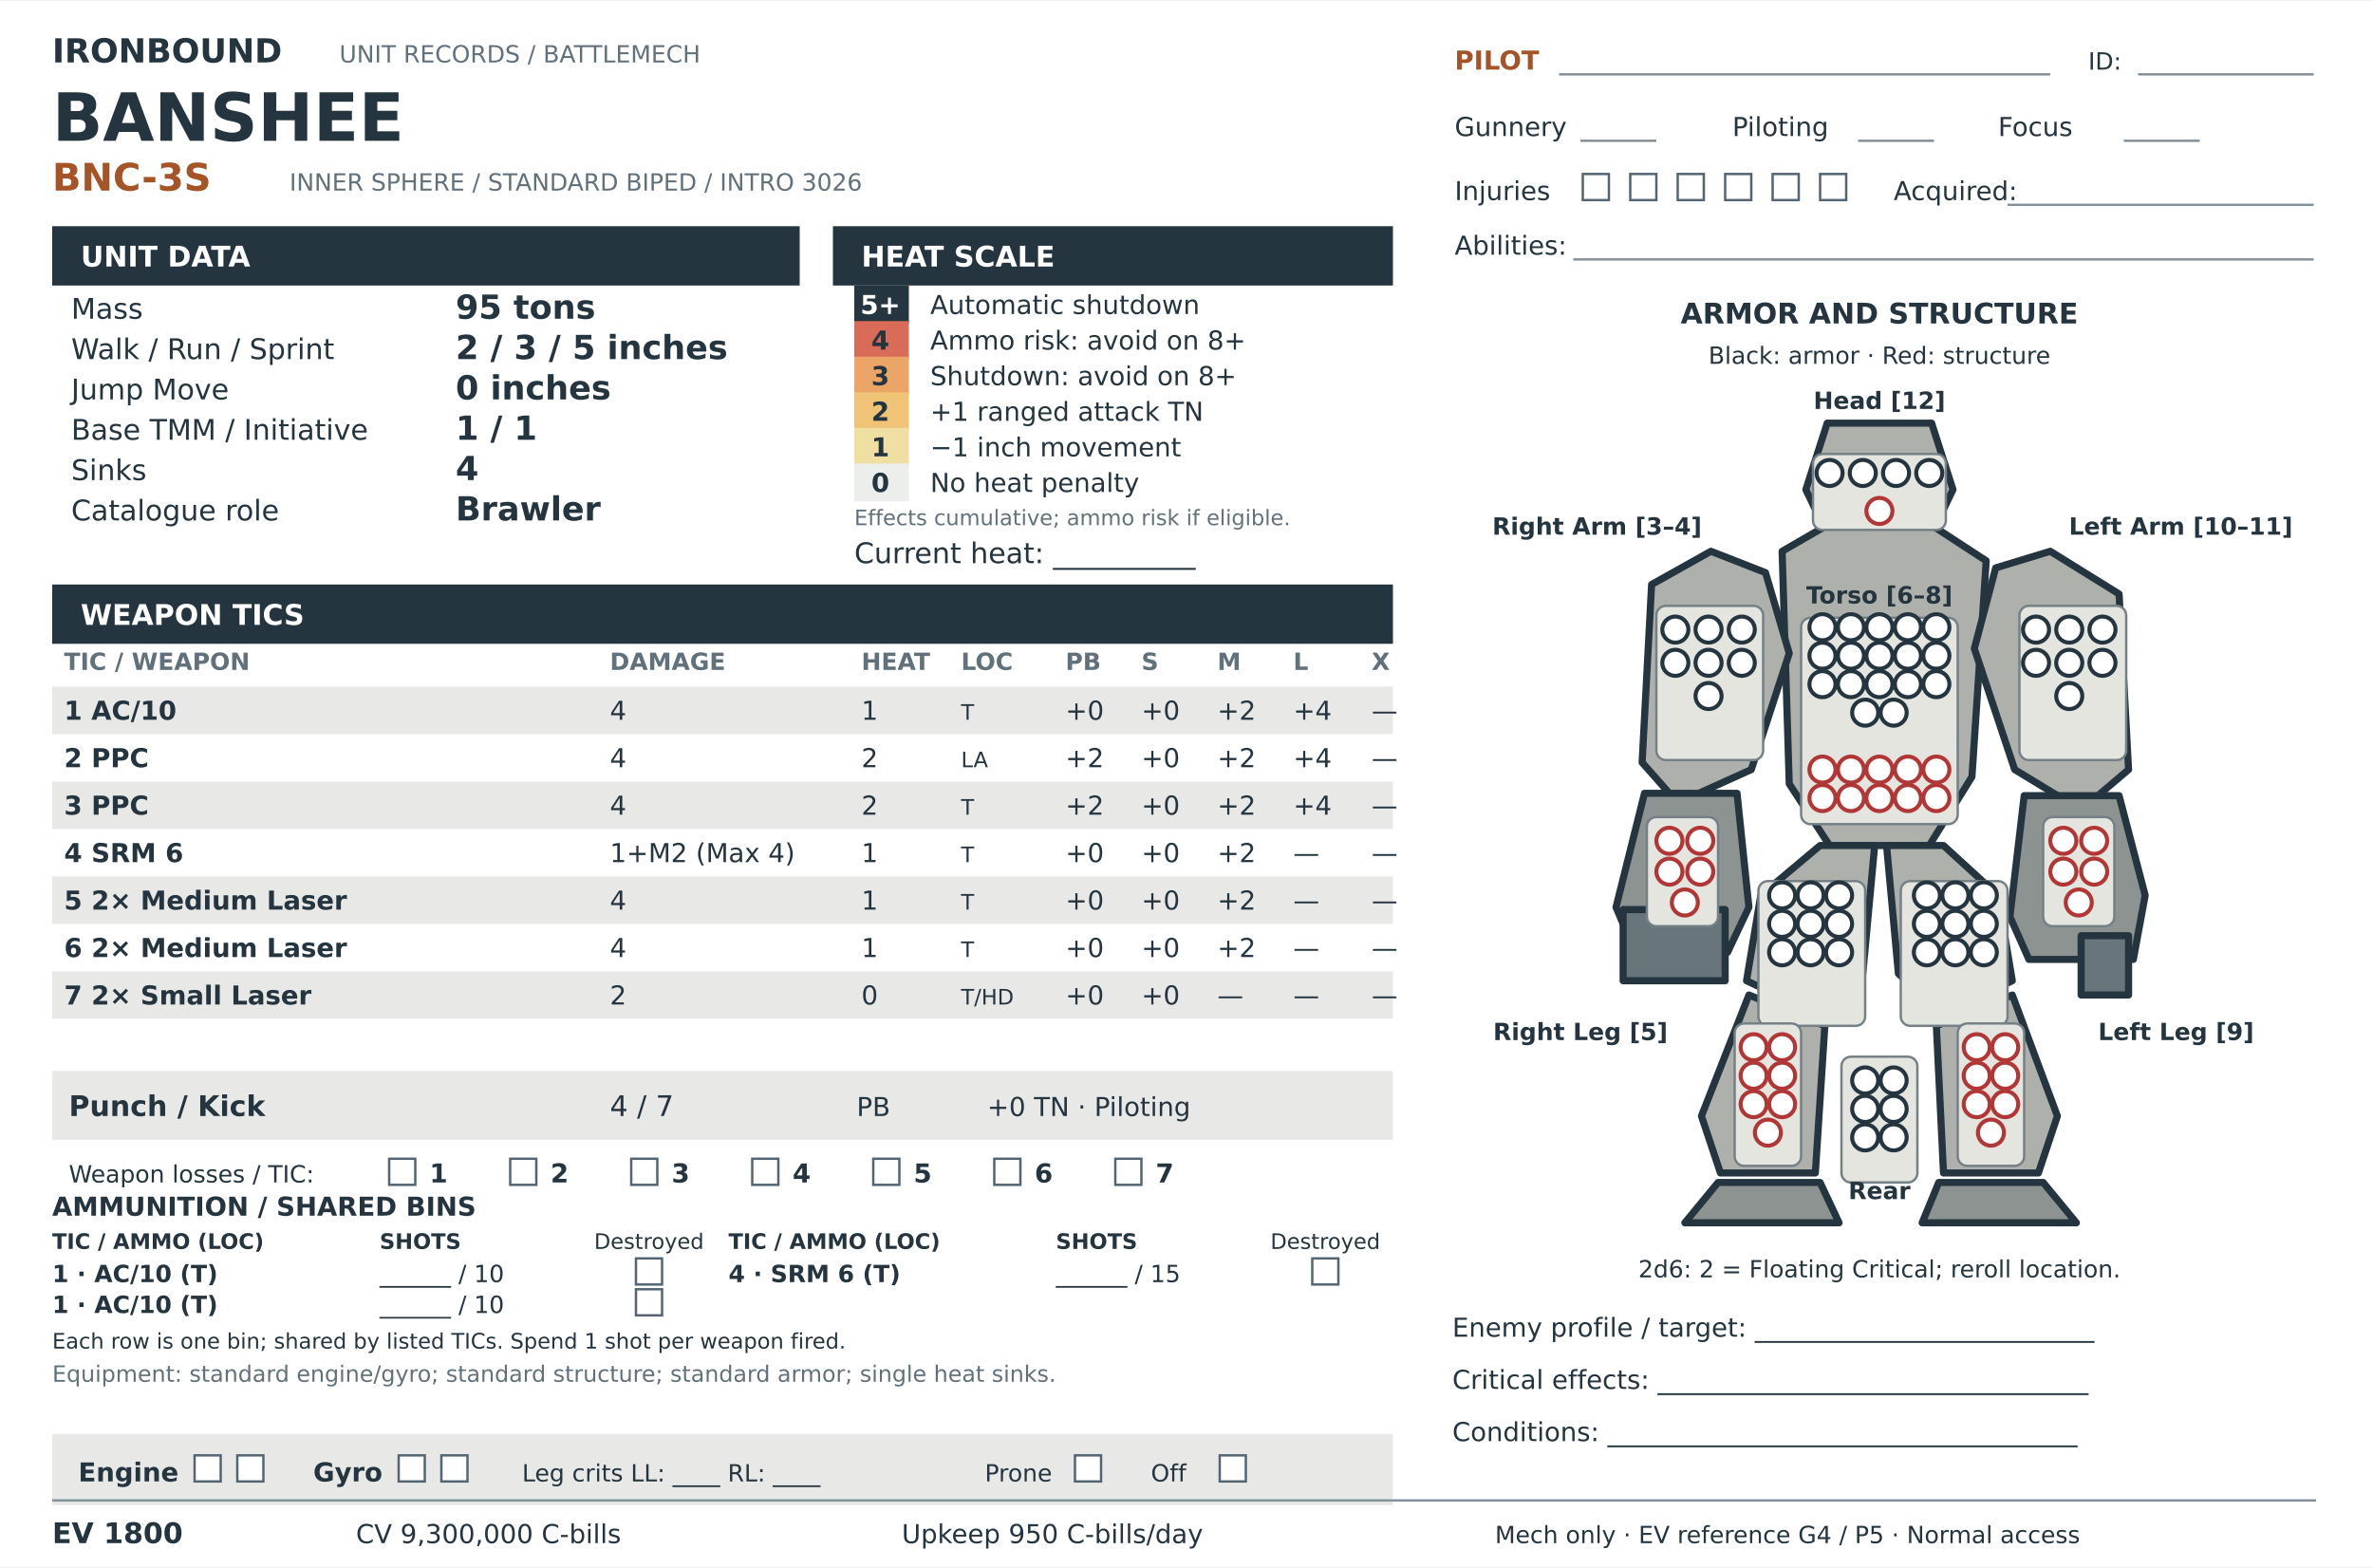
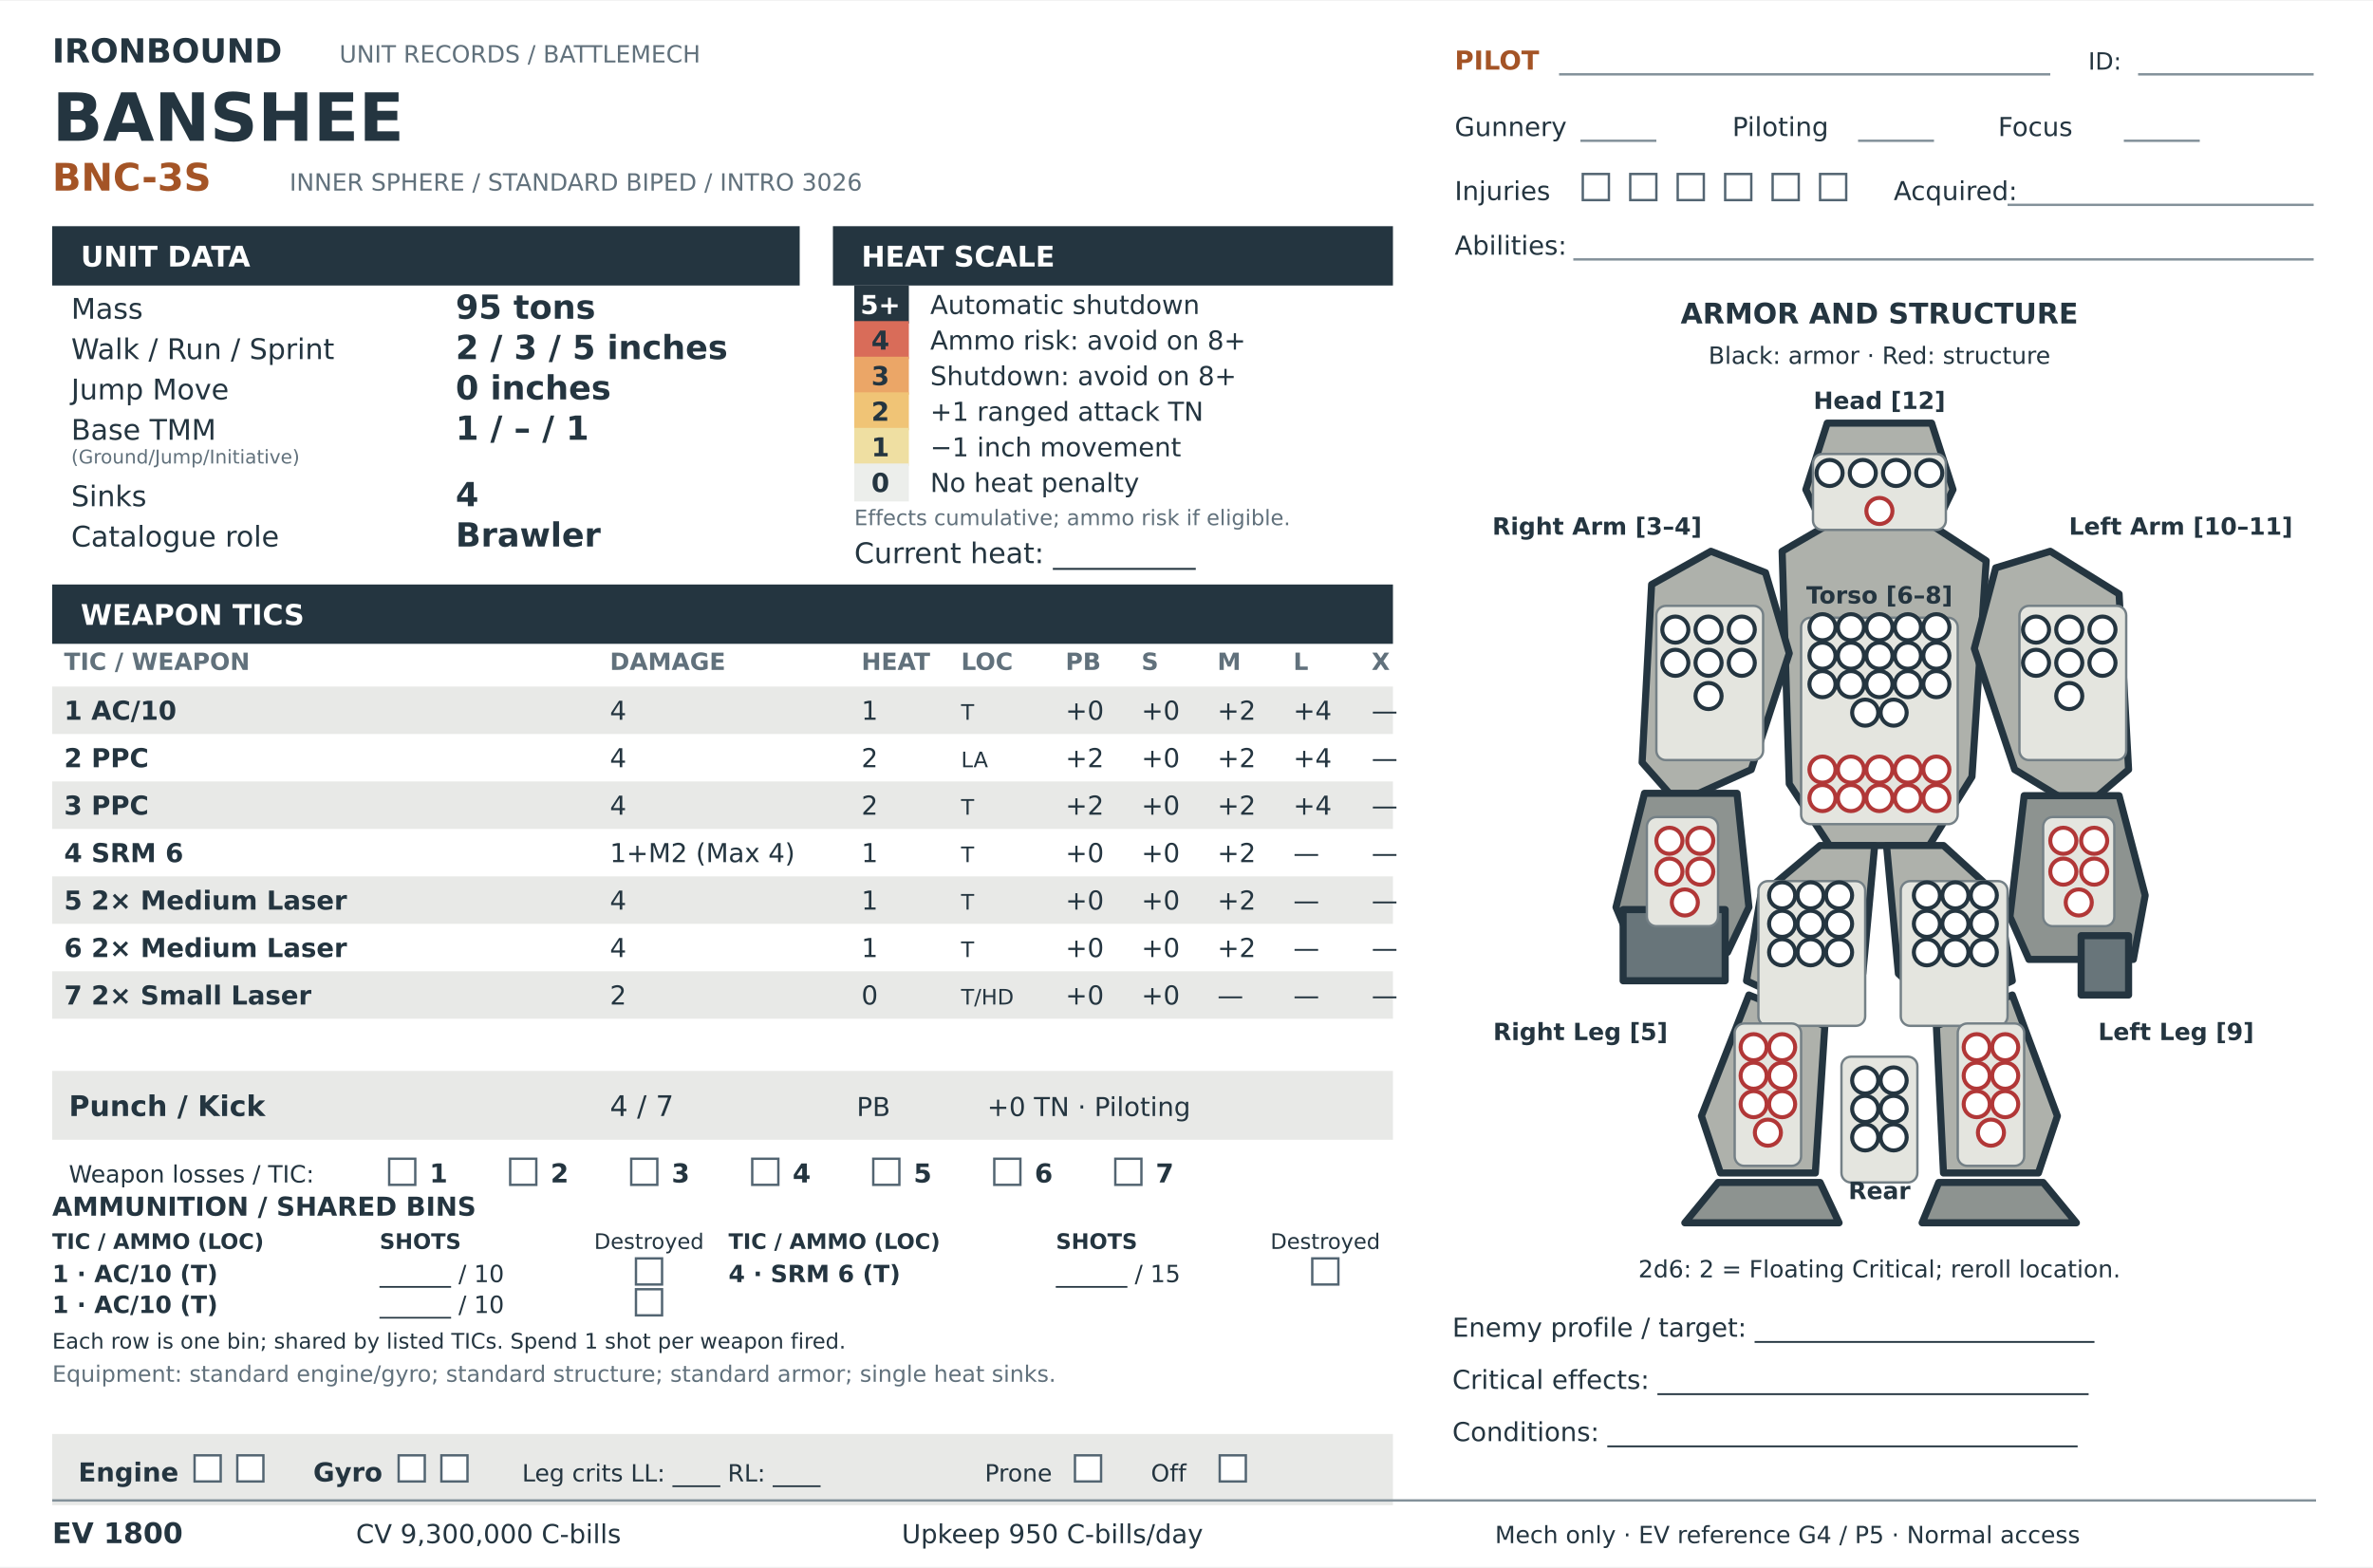
<svg xmlns="http://www.w3.org/2000/svg" width="277mm" height="183mm" viewBox="0 0 1000 660" role="img" aria-labelledby="title desc">
  <g font-family="Arial, Helvetica, sans-serif">
    <rect x="0" y="0" width="1000" height="660" rx="0" fill="#fff" stroke="none" />
    <text x="22" y="26" font-family="DejaVu Sans, Arial, sans-serif" font-size="14" font-weight="bold" fill="#243540" text-anchor="start">IRONBOUND</text>
    <text x="143" y="26" font-family="DejaVu Sans, Arial, sans-serif" font-size="10" fill="#61717c" text-anchor="start">UNIT RECORDS / BATTLEMECH</text>
    <text x="22" y="59" font-family="DejaVu Sans, Arial, sans-serif" font-size="28" font-weight="bold" fill="#243540" text-anchor="start">BANSHEE</text>
    <text x="22" y="80" font-family="DejaVu Sans, Arial, sans-serif" font-size="16" font-weight="bold" fill="#a45426" text-anchor="start">BNC-3S</text>
    <text x="122" y="80" font-family="DejaVu Sans, Arial, sans-serif" font-size="10" fill="#61717c" text-anchor="start">INNER SPHERE / STANDARD BIPED / INTRO 3026</text>
    <text x="613" y="29" font-family="DejaVu Sans, Arial, sans-serif" font-size="11" font-weight="bold" fill="#a45426" text-anchor="start">PILOT</text>
    <path d="M657 31H864" fill="none" stroke="#83919a" />
    <text x="880" y="29" font-family="DejaVu Sans, Arial, sans-serif" font-size="10" fill="#243540" text-anchor="start">ID:</text>
    <path d="M901 31H975" fill="none" stroke="#83919a" />
    <text x="613" y="57" font-family="DejaVu Sans, Arial, sans-serif" font-size="11" fill="#243540" text-anchor="start">Gunnery</text>
    <path d="M666 59H698" fill="none" stroke="#83919a" />
    <text x="730" y="57" font-family="DejaVu Sans, Arial, sans-serif" font-size="11" fill="#243540" text-anchor="start">Piloting</text>
    <path d="M783 59H815" fill="none" stroke="#83919a" />
    <text x="842" y="57" font-family="DejaVu Sans, Arial, sans-serif" font-size="11" fill="#243540" text-anchor="start">Focus</text>
    <path d="M895 59H927" fill="none" stroke="#83919a" />
    <text x="613" y="84" font-family="DejaVu Sans, Arial, sans-serif" font-size="11" fill="#243540" text-anchor="start">Injuries</text>
    <rect x="667" y="73" width="11" height="11" rx="0" fill="#fff" stroke="#536572" />
    <rect x="687" y="73" width="11" height="11" rx="0" fill="#fff" stroke="#536572" />
    <rect x="707" y="73" width="11" height="11" rx="0" fill="#fff" stroke="#536572" />
    <rect x="727" y="73" width="11" height="11" rx="0" fill="#fff" stroke="#536572" />
    <rect x="747" y="73" width="11" height="11" rx="0" fill="#fff" stroke="#536572" />
    <rect x="767" y="73" width="11" height="11" rx="0" fill="#fff" stroke="#536572" />
    <text x="798" y="84" font-family="DejaVu Sans, Arial, sans-serif" font-size="11" fill="#243540" text-anchor="start">Acquired:</text>
    <path d="M846 86H975" fill="none" stroke="#83919a" />
    <text x="613" y="107" font-family="DejaVu Sans, Arial, sans-serif" font-size="11" fill="#243540" text-anchor="start">Abilities:</text>
    <path d="M663 109H975" fill="none" stroke="#83919a" />
    <rect x="22" y="95" width="315" height="25" rx="0" fill="#243540" stroke="none" />
    <text x="34" y="112" font-family="DejaVu Sans, Arial, sans-serif" font-size="12" font-weight="bold" fill="#fff" text-anchor="start">UNIT DATA</text>
    <rect x="351" y="95" width="236" height="25" rx="0" fill="#243540" stroke="none" />
    <text x="363" y="112" font-family="DejaVu Sans, Arial, sans-serif" font-size="12" font-weight="bold" fill="#fff" text-anchor="start">HEAT SCALE</text>
    <text x="30" y="134" font-family="DejaVu Sans, Arial, sans-serif" font-size="12" fill="#243540" text-anchor="start">Mass</text>
    <text x="192" y="134" font-family="DejaVu Sans, Arial, sans-serif" font-size="14" font-weight="bold" fill="#243540" text-anchor="start">95 tons</text>
    <text x="30" y="151" font-family="DejaVu Sans, Arial, sans-serif" font-size="12" fill="#243540" text-anchor="start">Walk / Run / Sprint</text>
    <text x="192" y="151" font-family="DejaVu Sans, Arial, sans-serif" font-size="14" font-weight="bold" fill="#243540" text-anchor="start">2 / 3 / 5 inches</text>
    <text x="30" y="168" font-family="DejaVu Sans, Arial, sans-serif" font-size="12" fill="#243540" text-anchor="start">Jump Move</text>
    <text x="192" y="168" font-family="DejaVu Sans, Arial, sans-serif" font-size="14" font-weight="bold" fill="#243540" text-anchor="start">0 inches</text>
-     <text x="30" y="185" font-family="DejaVu Sans, Arial, sans-serif" font-size="12" fill="#243540" text-anchor="start">Base TMM / Initiative</text>
-     <text x="192" y="185" font-family="DejaVu Sans, Arial, sans-serif" font-size="14" font-weight="bold" fill="#243540" text-anchor="start">1 / 1</text>
-     <text x="30" y="202" font-family="DejaVu Sans, Arial, sans-serif" font-size="12" fill="#243540" text-anchor="start">Sinks</text>
-     <text x="192" y="202" font-family="DejaVu Sans, Arial, sans-serif" font-size="14" font-weight="bold" fill="#243540" text-anchor="start">4</text>
-     <text x="30" y="219" font-family="DejaVu Sans, Arial, sans-serif" font-size="12" fill="#243540" text-anchor="start">Catalogue role</text>
-     <text x="192" y="219" font-family="DejaVu Sans, Arial, sans-serif" font-size="14" font-weight="bold" fill="#243540" text-anchor="start">Brawler</text>
+     <text x="30" y="185" font-family="DejaVu Sans, Arial, sans-serif" font-size="12" fill="#243540" text-anchor="start">Base TMM</text>
+     <text x="30" y="195" font-family="DejaVu Sans, Arial, sans-serif" font-size="8" fill="#61717c" text-anchor="start">(Ground/Jump/Initiative)</text>
+     <text x="192" y="185" font-family="DejaVu Sans, Arial, sans-serif" font-size="14" font-weight="bold" fill="#243540" text-anchor="start">1 / – / 1</text>
+     <text x="30" y="213" font-family="DejaVu Sans, Arial, sans-serif" font-size="12" fill="#243540" text-anchor="start">Sinks</text>
+     <text x="192" y="213" font-family="DejaVu Sans, Arial, sans-serif" font-size="14" font-weight="bold" fill="#243540" text-anchor="start">4</text>
+     <text x="30" y="230" font-family="DejaVu Sans, Arial, sans-serif" font-size="12" fill="#243540" text-anchor="start">Catalogue role</text>
+     <text x="192" y="230" font-family="DejaVu Sans, Arial, sans-serif" font-size="14" font-weight="bold" fill="#243540" text-anchor="start">Brawler</text>
    <rect x="360" y="120" width="23" height="16" rx="0" fill="#263640" stroke="none" />
    <text x="371" y="132" font-family="DejaVu Sans, Arial, sans-serif" font-size="11" font-weight="bold" fill="#fff" text-anchor="middle">5+</text>
    <text x="392" y="132" font-family="DejaVu Sans, Arial, sans-serif" font-size="11" fill="#243540" text-anchor="start">Automatic shutdown</text>
    <rect x="360" y="135" width="23" height="16" rx="0" fill="#d96c59" stroke="none" />
    <text x="371" y="147" font-family="DejaVu Sans, Arial, sans-serif" font-size="11" font-weight="bold" fill="#243540" text-anchor="middle">4</text>
    <text x="392" y="147" font-family="DejaVu Sans, Arial, sans-serif" font-size="11" fill="#243540" text-anchor="start">Ammo risk: avoid on 8+</text>
    <rect x="360" y="150" width="23" height="16" rx="0" fill="#eba667" stroke="none" />
    <text x="371" y="162" font-family="DejaVu Sans, Arial, sans-serif" font-size="11" font-weight="bold" fill="#243540" text-anchor="middle">3</text>
    <text x="392" y="162" font-family="DejaVu Sans, Arial, sans-serif" font-size="11" fill="#243540" text-anchor="start">Shutdown: avoid on 8+</text>
    <rect x="360" y="165" width="23" height="16" rx="0" fill="#f0c476" stroke="none" />
    <text x="371" y="177" font-family="DejaVu Sans, Arial, sans-serif" font-size="11" font-weight="bold" fill="#243540" text-anchor="middle">2</text>
    <text x="392" y="177" font-family="DejaVu Sans, Arial, sans-serif" font-size="11" fill="#243540" text-anchor="start">+1 ranged attack TN</text>
    <rect x="360" y="180" width="23" height="16" rx="0" fill="#efdfa2" stroke="none" />
    <text x="371" y="192" font-family="DejaVu Sans, Arial, sans-serif" font-size="11" font-weight="bold" fill="#243540" text-anchor="middle">1</text>
    <text x="392" y="192" font-family="DejaVu Sans, Arial, sans-serif" font-size="11" fill="#243540" text-anchor="start">−1 inch movement</text>
    <rect x="360" y="195" width="23" height="16" rx="0" fill="#eceeeb" stroke="none" />
    <text x="371" y="207" font-family="DejaVu Sans, Arial, sans-serif" font-size="11" font-weight="bold" fill="#243540" text-anchor="middle">0</text>
    <text x="392" y="207" font-family="DejaVu Sans, Arial, sans-serif" font-size="11" fill="#243540" text-anchor="start">No heat penalty</text>
    <text x="360" y="221" font-family="DejaVu Sans, Arial, sans-serif" font-size="9" fill="#61717c" text-anchor="start">Effects cumulative; ammo risk if eligible.</text>
    <text x="360" y="237" font-family="DejaVu Sans, Arial, sans-serif" font-size="12" fill="#243540" text-anchor="start">Current heat: __________</text>
    <rect x="22" y="246" width="565" height="25" rx="0" fill="#243540" stroke="none" />
    <text x="34" y="263" font-family="DejaVu Sans, Arial, sans-serif" font-size="12" font-weight="bold" fill="#fff" text-anchor="start">WEAPON TICS</text>
    <text x="27" y="282" font-family="DejaVu Sans, Arial, sans-serif" font-size="10" font-weight="bold" fill="#61717c" text-anchor="start">TIC / WEAPON</text>
    <text x="257" y="282" font-family="DejaVu Sans, Arial, sans-serif" font-size="10" font-weight="bold" fill="#61717c" text-anchor="start">DAMAGE</text>
    <text x="363" y="282" font-family="DejaVu Sans, Arial, sans-serif" font-size="10" font-weight="bold" fill="#61717c" text-anchor="start">HEAT</text>
    <text x="405" y="282" font-family="DejaVu Sans, Arial, sans-serif" font-size="10" font-weight="bold" fill="#61717c" text-anchor="start">LOC</text>
    <text x="449" y="282" font-family="DejaVu Sans, Arial, sans-serif" font-size="10" font-weight="bold" fill="#61717c" text-anchor="start">PB</text>
    <text x="481" y="282" font-family="DejaVu Sans, Arial, sans-serif" font-size="10" font-weight="bold" fill="#61717c" text-anchor="start">S</text>
    <text x="513" y="282" font-family="DejaVu Sans, Arial, sans-serif" font-size="10" font-weight="bold" fill="#61717c" text-anchor="start">M</text>
    <text x="545" y="282" font-family="DejaVu Sans, Arial, sans-serif" font-size="10" font-weight="bold" fill="#61717c" text-anchor="start">L</text>
    <text x="578" y="282" font-family="DejaVu Sans, Arial, sans-serif" font-size="10" font-weight="bold" fill="#61717c" text-anchor="start">X</text>
    <rect x="22" y="289" width="565" height="20" rx="0" fill="#e8e9e7" stroke="none" />
    <text x="27" y="303" font-family="DejaVu Sans, Arial, sans-serif" font-size="11" fill="#243540" text-anchor="start" font-weight="bold">1  AC/10</text>
    <text x="257" y="303" font-family="DejaVu Sans, Arial, sans-serif" font-size="11" fill="#243540" text-anchor="start">4</text>
    <text x="363" y="303" font-family="DejaVu Sans, Arial, sans-serif" font-size="11" fill="#243540" text-anchor="start">1</text>
    <text x="405" y="303" font-family="DejaVu Sans, Arial, sans-serif" font-size="9" fill="#243540" text-anchor="start">T</text>
    <text x="449" y="303" font-family="DejaVu Sans, Arial, sans-serif" font-size="11" fill="#243540" text-anchor="start">+0</text>
    <text x="481" y="303" font-family="DejaVu Sans, Arial, sans-serif" font-size="11" fill="#243540" text-anchor="start">+0</text>
    <text x="513" y="303" font-family="DejaVu Sans, Arial, sans-serif" font-size="11" fill="#243540" text-anchor="start">+2</text>
    <text x="545" y="303" font-family="DejaVu Sans, Arial, sans-serif" font-size="11" fill="#243540" text-anchor="start">+4</text>
    <text x="578" y="303" font-family="DejaVu Sans, Arial, sans-serif" font-size="11" fill="#243540" text-anchor="start">—</text>
    <text x="27" y="323" font-family="DejaVu Sans, Arial, sans-serif" font-size="11" fill="#243540" text-anchor="start" font-weight="bold">2  PPC</text>
    <text x="257" y="323" font-family="DejaVu Sans, Arial, sans-serif" font-size="11" fill="#243540" text-anchor="start">4</text>
    <text x="363" y="323" font-family="DejaVu Sans, Arial, sans-serif" font-size="11" fill="#243540" text-anchor="start">2</text>
    <text x="405" y="323" font-family="DejaVu Sans, Arial, sans-serif" font-size="9" fill="#243540" text-anchor="start">LA</text>
    <text x="449" y="323" font-family="DejaVu Sans, Arial, sans-serif" font-size="11" fill="#243540" text-anchor="start">+2</text>
    <text x="481" y="323" font-family="DejaVu Sans, Arial, sans-serif" font-size="11" fill="#243540" text-anchor="start">+0</text>
    <text x="513" y="323" font-family="DejaVu Sans, Arial, sans-serif" font-size="11" fill="#243540" text-anchor="start">+2</text>
    <text x="545" y="323" font-family="DejaVu Sans, Arial, sans-serif" font-size="11" fill="#243540" text-anchor="start">+4</text>
    <text x="578" y="323" font-family="DejaVu Sans, Arial, sans-serif" font-size="11" fill="#243540" text-anchor="start">—</text>
    <rect x="22" y="329" width="565" height="20" rx="0" fill="#e8e9e7" stroke="none" />
    <text x="27" y="343" font-family="DejaVu Sans, Arial, sans-serif" font-size="11" fill="#243540" text-anchor="start" font-weight="bold">3  PPC</text>
    <text x="257" y="343" font-family="DejaVu Sans, Arial, sans-serif" font-size="11" fill="#243540" text-anchor="start">4</text>
    <text x="363" y="343" font-family="DejaVu Sans, Arial, sans-serif" font-size="11" fill="#243540" text-anchor="start">2</text>
    <text x="405" y="343" font-family="DejaVu Sans, Arial, sans-serif" font-size="9" fill="#243540" text-anchor="start">T</text>
    <text x="449" y="343" font-family="DejaVu Sans, Arial, sans-serif" font-size="11" fill="#243540" text-anchor="start">+2</text>
    <text x="481" y="343" font-family="DejaVu Sans, Arial, sans-serif" font-size="11" fill="#243540" text-anchor="start">+0</text>
    <text x="513" y="343" font-family="DejaVu Sans, Arial, sans-serif" font-size="11" fill="#243540" text-anchor="start">+2</text>
    <text x="545" y="343" font-family="DejaVu Sans, Arial, sans-serif" font-size="11" fill="#243540" text-anchor="start">+4</text>
    <text x="578" y="343" font-family="DejaVu Sans, Arial, sans-serif" font-size="11" fill="#243540" text-anchor="start">—</text>
    <text x="27" y="363" font-family="DejaVu Sans, Arial, sans-serif" font-size="11" fill="#243540" text-anchor="start" font-weight="bold">4  SRM 6</text>
    <text x="257" y="363" font-family="DejaVu Sans, Arial, sans-serif" font-size="11" fill="#243540" text-anchor="start">1+M2 (Max 4)</text>
    <text x="363" y="363" font-family="DejaVu Sans, Arial, sans-serif" font-size="11" fill="#243540" text-anchor="start">1</text>
    <text x="405" y="363" font-family="DejaVu Sans, Arial, sans-serif" font-size="9" fill="#243540" text-anchor="start">T</text>
    <text x="449" y="363" font-family="DejaVu Sans, Arial, sans-serif" font-size="11" fill="#243540" text-anchor="start">+0</text>
    <text x="481" y="363" font-family="DejaVu Sans, Arial, sans-serif" font-size="11" fill="#243540" text-anchor="start">+0</text>
    <text x="513" y="363" font-family="DejaVu Sans, Arial, sans-serif" font-size="11" fill="#243540" text-anchor="start">+2</text>
    <text x="545" y="363" font-family="DejaVu Sans, Arial, sans-serif" font-size="11" fill="#243540" text-anchor="start">—</text>
    <text x="578" y="363" font-family="DejaVu Sans, Arial, sans-serif" font-size="11" fill="#243540" text-anchor="start">—</text>
    <rect x="22" y="369" width="565" height="20" rx="0" fill="#e8e9e7" stroke="none" />
    <text x="27" y="383" font-family="DejaVu Sans, Arial, sans-serif" font-size="11" fill="#243540" text-anchor="start" font-weight="bold">5  2× Medium Laser</text>
    <text x="257" y="383" font-family="DejaVu Sans, Arial, sans-serif" font-size="11" fill="#243540" text-anchor="start">4</text>
    <text x="363" y="383" font-family="DejaVu Sans, Arial, sans-serif" font-size="11" fill="#243540" text-anchor="start">1</text>
    <text x="405" y="383" font-family="DejaVu Sans, Arial, sans-serif" font-size="9" fill="#243540" text-anchor="start">T</text>
    <text x="449" y="383" font-family="DejaVu Sans, Arial, sans-serif" font-size="11" fill="#243540" text-anchor="start">+0</text>
    <text x="481" y="383" font-family="DejaVu Sans, Arial, sans-serif" font-size="11" fill="#243540" text-anchor="start">+0</text>
    <text x="513" y="383" font-family="DejaVu Sans, Arial, sans-serif" font-size="11" fill="#243540" text-anchor="start">+2</text>
    <text x="545" y="383" font-family="DejaVu Sans, Arial, sans-serif" font-size="11" fill="#243540" text-anchor="start">—</text>
    <text x="578" y="383" font-family="DejaVu Sans, Arial, sans-serif" font-size="11" fill="#243540" text-anchor="start">—</text>
    <text x="27" y="403" font-family="DejaVu Sans, Arial, sans-serif" font-size="11" fill="#243540" text-anchor="start" font-weight="bold">6  2× Medium Laser</text>
    <text x="257" y="403" font-family="DejaVu Sans, Arial, sans-serif" font-size="11" fill="#243540" text-anchor="start">4</text>
    <text x="363" y="403" font-family="DejaVu Sans, Arial, sans-serif" font-size="11" fill="#243540" text-anchor="start">1</text>
    <text x="405" y="403" font-family="DejaVu Sans, Arial, sans-serif" font-size="9" fill="#243540" text-anchor="start">T</text>
    <text x="449" y="403" font-family="DejaVu Sans, Arial, sans-serif" font-size="11" fill="#243540" text-anchor="start">+0</text>
    <text x="481" y="403" font-family="DejaVu Sans, Arial, sans-serif" font-size="11" fill="#243540" text-anchor="start">+0</text>
    <text x="513" y="403" font-family="DejaVu Sans, Arial, sans-serif" font-size="11" fill="#243540" text-anchor="start">+2</text>
    <text x="545" y="403" font-family="DejaVu Sans, Arial, sans-serif" font-size="11" fill="#243540" text-anchor="start">—</text>
    <text x="578" y="403" font-family="DejaVu Sans, Arial, sans-serif" font-size="11" fill="#243540" text-anchor="start">—</text>
    <rect x="22" y="409" width="565" height="20" rx="0" fill="#e8e9e7" stroke="none" />
    <text x="27" y="423" font-family="DejaVu Sans, Arial, sans-serif" font-size="11" fill="#243540" text-anchor="start" font-weight="bold">7  2× Small Laser</text>
    <text x="257" y="423" font-family="DejaVu Sans, Arial, sans-serif" font-size="11" fill="#243540" text-anchor="start">2</text>
    <text x="363" y="423" font-family="DejaVu Sans, Arial, sans-serif" font-size="11" fill="#243540" text-anchor="start">0</text>
    <text x="405" y="423" font-family="DejaVu Sans, Arial, sans-serif" font-size="9" fill="#243540" text-anchor="start">T/HD</text>
    <text x="449" y="423" font-family="DejaVu Sans, Arial, sans-serif" font-size="11" fill="#243540" text-anchor="start">+0</text>
    <text x="481" y="423" font-family="DejaVu Sans, Arial, sans-serif" font-size="11" fill="#243540" text-anchor="start">+0</text>
    <text x="513" y="423" font-family="DejaVu Sans, Arial, sans-serif" font-size="11" fill="#243540" text-anchor="start">—</text>
    <text x="545" y="423" font-family="DejaVu Sans, Arial, sans-serif" font-size="11" fill="#243540" text-anchor="start">—</text>
    <text x="578" y="423" font-family="DejaVu Sans, Arial, sans-serif" font-size="11" fill="#243540" text-anchor="start">—</text>
    <text x="27" y="443" font-family="DejaVu Sans, Arial, sans-serif" font-size="11" fill="#243540" text-anchor="start" font-weight="bold" />
    <text x="257" y="443" font-family="DejaVu Sans, Arial, sans-serif" font-size="11" fill="#243540" text-anchor="start" />
    <text x="363" y="443" font-family="DejaVu Sans, Arial, sans-serif" font-size="11" fill="#243540" text-anchor="start" />
    <text x="405" y="443" font-family="DejaVu Sans, Arial, sans-serif" font-size="9" fill="#243540" text-anchor="start" />
    <text x="449" y="443" font-family="DejaVu Sans, Arial, sans-serif" font-size="11" fill="#243540" text-anchor="start" />
    <text x="481" y="443" font-family="DejaVu Sans, Arial, sans-serif" font-size="11" fill="#243540" text-anchor="start" />
    <text x="513" y="443" font-family="DejaVu Sans, Arial, sans-serif" font-size="11" fill="#243540" text-anchor="start" />
    <text x="545" y="443" font-family="DejaVu Sans, Arial, sans-serif" font-size="11" fill="#243540" text-anchor="start" />
    <text x="578" y="443" font-family="DejaVu Sans, Arial, sans-serif" font-size="11" fill="#243540" text-anchor="start" />
    <rect x="22" y="451" width="565" height="29" rx="0" fill="#e8e9e7" stroke="none" />
    <text x="29" y="470" font-family="DejaVu Sans, Arial, sans-serif" font-size="12" font-weight="bold" fill="#243540" text-anchor="start">Punch / Kick</text>
    <text x="257" y="470" font-family="DejaVu Sans, Arial, sans-serif" font-size="12" fill="#243540" text-anchor="start">4 / 7</text>
    <text x="361" y="470" font-family="DejaVu Sans, Arial, sans-serif" font-size="11" fill="#243540" text-anchor="start">PB</text>
    <text x="416" y="470" font-family="DejaVu Sans, Arial, sans-serif" font-size="11" fill="#243540" text-anchor="start">+0 TN · Piloting</text>
    <rect x="22" y="604" width="565" height="30" rx="0" fill="#e8e9e7" stroke="none" />
    <text x="33" y="624" font-family="DejaVu Sans, Arial, sans-serif" font-size="11" font-weight="bold" fill="#243540" text-anchor="start">Engine</text>
    <rect x="82" y="613" width="11" height="11" rx="0" fill="#fff" stroke="#536572" />
    <rect x="100" y="613" width="11" height="11" rx="0" fill="#fff" stroke="#536572" />
    <text x="132" y="624" font-family="DejaVu Sans, Arial, sans-serif" font-size="11" font-weight="bold" fill="#243540" text-anchor="start">Gyro</text>
    <rect x="168" y="613" width="11" height="11" rx="0" fill="#fff" stroke="#536572" />
    <rect x="186" y="613" width="11" height="11" rx="0" fill="#fff" stroke="#536572" />
    <text x="220" y="624" font-family="DejaVu Sans, Arial, sans-serif" font-size="10" fill="#243540" text-anchor="start">Leg crits  LL: ____  RL: ____</text>
    <text x="415" y="624" font-family="DejaVu Sans, Arial, sans-serif" font-size="10" fill="#243540" text-anchor="start">Prone</text>
    <rect x="453" y="613" width="11" height="11" rx="0" fill="#fff" stroke="#536572" />
    <text x="485" y="624" font-family="DejaVu Sans, Arial, sans-serif" font-size="10" fill="#243540" text-anchor="start">Off</text>
    <rect x="514" y="613" width="11" height="11" rx="0" fill="#fff" stroke="#536572" />
    <g transform="translate(612 120)">
      <text x="180" y="16" font-family="DejaVu Sans, Arial, sans-serif" font-size="12" font-weight="bold" fill="#243540" text-anchor="middle">ARMOR AND STRUCTURE</text>
      <text x="180" y="33" font-family="DejaVu Sans, Arial, sans-serif" font-size="10" fill="#243540" text-anchor="middle">Black: armor · Red: structure</text>
      <path d="M158 58H202L211 86L200 109H160L149 86Z" fill="#aeb1ab" stroke="#243540" stroke-width="3" stroke-linejoin="round" />
      <path d="M139 112L158 101H202L225 116L219 207L201 236H159L142 210Z" fill="#aeb1ab" stroke="#243540" stroke-width="3" stroke-linejoin="round" />
      <path d="M132 121L109 112L84 126L80 201L95 218L126 204L142 155Z" fill="#aeb1ab" stroke="#243540" stroke-width="3" stroke-linejoin="round" />
      <path d="M229 119L252 112L281 130L285 204L265 221L237 204L220 153Z" fill="#aeb1ab" stroke="#243540" stroke-width="3" stroke-linejoin="round" />
      <path d="M81 214H120L125 262L116 281H77L69 262Z" fill="#8d9390" stroke="#243540" stroke-width="3" stroke-linejoin="round" />
      <path d="M241 215H281L292 257L287 284H243L235 266Z" fill="#8d9390" stroke="#243540" stroke-width="3" stroke-linejoin="round" />
      <path d="M72 263H115V293H72Z" fill="#68757a" stroke="#243540" stroke-width="3" stroke-linejoin="round" />
      <path d="M265 274H285V299H265Z" fill="#68757a" stroke="#243540" stroke-width="3" stroke-linejoin="round" />
      <path d="M155 236H178L173 290L154 307L124 293L130 257Z" fill="#aeb1ab" stroke="#243540" stroke-width="3" stroke-linejoin="round" />
      <path d="M183 236H207L230 257L236 293L206 307L188 290Z" fill="#aeb1ab" stroke="#243540" stroke-width="3" stroke-linejoin="round" />
      <path d="M125 299L157 312L153 374H113L105 350Z" fill="#aeb1ab" stroke="#243540" stroke-width="3" stroke-linejoin="round" />
      <path d="M204 312L236 299L255 350L247 374H207Z" fill="#aeb1ab" stroke="#243540" stroke-width="3" stroke-linejoin="round" />
      <path d="M112 378H155L163 395H98Z" fill="#8d9390" stroke="#243540" stroke-width="3" stroke-linejoin="round" />
      <path d="M205 378H249L263 395H198Z" fill="#8d9390" stroke="#243540" stroke-width="3" stroke-linejoin="round" />
      <rect x="152" y="71" width="56" height="32" rx="4" fill="#e4e5df" stroke="#748086" />
      <rect x="147" y="140" width="66" height="87" rx="4" fill="#e4e5df" stroke="#748086" />
      <rect x="86" y="135" width="45" height="65" rx="4" fill="#e4e5df" stroke="#748086" />
      <rect x="239" y="135" width="45" height="65" rx="4" fill="#e4e5df" stroke="#748086" />
      <rect x="82" y="224" width="30" height="46" rx="4" fill="#e4e5df" stroke="#748086" />
      <rect x="249" y="224" width="30" height="46" rx="4" fill="#e4e5df" stroke="#748086" />
      <rect x="129" y="251" width="45" height="61" rx="4" fill="#e4e5df" stroke="#748086" />
      <rect x="189" y="251" width="45" height="61" rx="4" fill="#e4e5df" stroke="#748086" />
      <rect x="119" y="311" width="28" height="60" rx="4" fill="#e4e5df" stroke="#748086" />
      <rect x="213" y="311" width="28" height="60" rx="4" fill="#e4e5df" stroke="#748086" />
      <rect x="164" y="325" width="32" height="53" rx="4" fill="#e4e5df" stroke="#748086" />
      <text x="180" y="52" font-family="DejaVu Sans, Arial, sans-serif" font-size="10" font-weight="bold" fill="#243540" text-anchor="middle">Head [12]</text>
      <text x="180" y="134" font-family="DejaVu Sans, Arial, sans-serif" font-size="10" font-weight="bold" fill="#243540" text-anchor="middle">Torso [6–8]</text>
      <text x="61" y="105" font-family="DejaVu Sans, Arial, sans-serif" font-size="10" font-weight="bold" fill="#243540" text-anchor="middle">Right Arm [3–4]</text>
      <text x="307" y="105" font-family="DejaVu Sans, Arial, sans-serif" font-size="10" font-weight="bold" fill="#243540" text-anchor="middle">Left Arm [10–11]</text>
      <text x="54" y="318" font-family="DejaVu Sans, Arial, sans-serif" font-size="10" font-weight="bold" fill="#243540" text-anchor="middle">Right Leg [5]</text>
      <text x="305" y="318" font-family="DejaVu Sans, Arial, sans-serif" font-size="10" font-weight="bold" fill="#243540" text-anchor="middle">Left Leg [9]</text>
      <text x="180" y="385" font-family="DejaVu Sans, Arial, sans-serif" font-size="10" font-weight="bold" fill="#243540" text-anchor="middle">Rear</text>
      <text x="180" y="418" font-family="DejaVu Sans, Arial, sans-serif" font-size="10" fill="#243540" text-anchor="middle">2d6: 2 = Floating Critical; reroll location.</text>
      <text x="0" y="443" font-family="DejaVu Sans, Arial, sans-serif" font-size="11" fill="#243540" text-anchor="start">Enemy profile / target: __________________________</text>
      <text x="0" y="465" font-family="DejaVu Sans, Arial, sans-serif" font-size="11" fill="#243540" text-anchor="start">Critical effects: _________________________________</text>
      <text x="0" y="487" font-family="DejaVu Sans, Arial, sans-serif" font-size="11" fill="#243540" text-anchor="start">Conditions: ____________________________________</text>
      <circle cx="159.0" cy="79" r="5.5" fill="#fff" stroke="#243540" stroke-width="1.7" />
      <circle cx="173.0" cy="79" r="5.5" fill="#fff" stroke="#243540" stroke-width="1.7" />
      <circle cx="187.0" cy="79" r="5.5" fill="#fff" stroke="#243540" stroke-width="1.7" />
      <circle cx="201.0" cy="79" r="5.5" fill="#fff" stroke="#243540" stroke-width="1.7" />
      <circle cx="180.0" cy="95" r="5.5" fill="#fff" stroke="#b13737" stroke-width="1.7" />
      <circle cx="156.0" cy="144" r="5.5" fill="#fff" stroke="#243540" stroke-width="1.7" />
      <circle cx="168.0" cy="144" r="5.5" fill="#fff" stroke="#243540" stroke-width="1.7" />
      <circle cx="180.0" cy="144" r="5.5" fill="#fff" stroke="#243540" stroke-width="1.7" />
      <circle cx="192.0" cy="144" r="5.5" fill="#fff" stroke="#243540" stroke-width="1.7" />
      <circle cx="204.0" cy="144" r="5.5" fill="#fff" stroke="#243540" stroke-width="1.7" />
      <circle cx="156.0" cy="156" r="5.5" fill="#fff" stroke="#243540" stroke-width="1.7" />
      <circle cx="168.0" cy="156" r="5.5" fill="#fff" stroke="#243540" stroke-width="1.7" />
      <circle cx="180.0" cy="156" r="5.5" fill="#fff" stroke="#243540" stroke-width="1.7" />
      <circle cx="192.0" cy="156" r="5.5" fill="#fff" stroke="#243540" stroke-width="1.7" />
      <circle cx="204.0" cy="156" r="5.5" fill="#fff" stroke="#243540" stroke-width="1.7" />
      <circle cx="156.0" cy="168" r="5.5" fill="#fff" stroke="#243540" stroke-width="1.7" />
      <circle cx="168.0" cy="168" r="5.5" fill="#fff" stroke="#243540" stroke-width="1.7" />
      <circle cx="180.0" cy="168" r="5.5" fill="#fff" stroke="#243540" stroke-width="1.7" />
      <circle cx="192.0" cy="168" r="5.5" fill="#fff" stroke="#243540" stroke-width="1.7" />
      <circle cx="204.0" cy="168" r="5.5" fill="#fff" stroke="#243540" stroke-width="1.7" />
      <circle cx="174.0" cy="180" r="5.5" fill="#fff" stroke="#243540" stroke-width="1.7" />
      <circle cx="186.0" cy="180" r="5.5" fill="#fff" stroke="#243540" stroke-width="1.7" />
      <circle cx="156.0" cy="204" r="5.5" fill="#fff" stroke="#b13737" stroke-width="1.7" />
      <circle cx="168.0" cy="204" r="5.5" fill="#fff" stroke="#b13737" stroke-width="1.7" />
      <circle cx="180.0" cy="204" r="5.5" fill="#fff" stroke="#b13737" stroke-width="1.7" />
      <circle cx="192.0" cy="204" r="5.5" fill="#fff" stroke="#b13737" stroke-width="1.7" />
      <circle cx="204.0" cy="204" r="5.5" fill="#fff" stroke="#b13737" stroke-width="1.7" />
      <circle cx="156.0" cy="216" r="5.5" fill="#fff" stroke="#b13737" stroke-width="1.7" />
      <circle cx="168.0" cy="216" r="5.5" fill="#fff" stroke="#b13737" stroke-width="1.7" />
      <circle cx="180.0" cy="216" r="5.5" fill="#fff" stroke="#b13737" stroke-width="1.7" />
      <circle cx="192.0" cy="216" r="5.5" fill="#fff" stroke="#b13737" stroke-width="1.7" />
      <circle cx="204.0" cy="216" r="5.5" fill="#fff" stroke="#b13737" stroke-width="1.7" />
      <circle cx="94.0" cy="145" r="5.5" fill="#fff" stroke="#243540" stroke-width="1.7" />
      <circle cx="108.0" cy="145" r="5.5" fill="#fff" stroke="#243540" stroke-width="1.7" />
      <circle cx="122.0" cy="145" r="5.5" fill="#fff" stroke="#243540" stroke-width="1.7" />
      <circle cx="94.0" cy="159" r="5.5" fill="#fff" stroke="#243540" stroke-width="1.7" />
      <circle cx="108.0" cy="159" r="5.5" fill="#fff" stroke="#243540" stroke-width="1.7" />
      <circle cx="122.0" cy="159" r="5.5" fill="#fff" stroke="#243540" stroke-width="1.7" />
      <circle cx="108.0" cy="173" r="5.5" fill="#fff" stroke="#243540" stroke-width="1.7" />
      <circle cx="91.5" cy="234" r="5.5" fill="#fff" stroke="#b13737" stroke-width="1.7" />
      <circle cx="104.5" cy="234" r="5.5" fill="#fff" stroke="#b13737" stroke-width="1.7" />
      <circle cx="91.5" cy="247" r="5.5" fill="#fff" stroke="#b13737" stroke-width="1.7" />
      <circle cx="104.5" cy="247" r="5.5" fill="#fff" stroke="#b13737" stroke-width="1.7" />
      <circle cx="98.0" cy="260" r="5.5" fill="#fff" stroke="#b13737" stroke-width="1.7" />
      <circle cx="246.0" cy="145" r="5.5" fill="#fff" stroke="#243540" stroke-width="1.7" />
      <circle cx="260.0" cy="145" r="5.5" fill="#fff" stroke="#243540" stroke-width="1.7" />
      <circle cx="274.0" cy="145" r="5.5" fill="#fff" stroke="#243540" stroke-width="1.7" />
      <circle cx="246.0" cy="159" r="5.5" fill="#fff" stroke="#243540" stroke-width="1.7" />
      <circle cx="260.0" cy="159" r="5.5" fill="#fff" stroke="#243540" stroke-width="1.7" />
      <circle cx="274.0" cy="159" r="5.5" fill="#fff" stroke="#243540" stroke-width="1.7" />
      <circle cx="260.0" cy="173" r="5.5" fill="#fff" stroke="#243540" stroke-width="1.7" />
      <circle cx="257.5" cy="234" r="5.5" fill="#fff" stroke="#b13737" stroke-width="1.7" />
      <circle cx="270.5" cy="234" r="5.5" fill="#fff" stroke="#b13737" stroke-width="1.7" />
      <circle cx="257.5" cy="247" r="5.5" fill="#fff" stroke="#b13737" stroke-width="1.7" />
      <circle cx="270.5" cy="247" r="5.5" fill="#fff" stroke="#b13737" stroke-width="1.7" />
      <circle cx="264.0" cy="260" r="5.5" fill="#fff" stroke="#b13737" stroke-width="1.7" />
      <circle cx="139.0" cy="257" r="5.5" fill="#fff" stroke="#243540" stroke-width="1.7" />
      <circle cx="151.0" cy="257" r="5.5" fill="#fff" stroke="#243540" stroke-width="1.7" />
      <circle cx="163.0" cy="257" r="5.5" fill="#fff" stroke="#243540" stroke-width="1.7" />
      <circle cx="139.0" cy="269" r="5.5" fill="#fff" stroke="#243540" stroke-width="1.7" />
      <circle cx="151.0" cy="269" r="5.5" fill="#fff" stroke="#243540" stroke-width="1.7" />
      <circle cx="163.0" cy="269" r="5.5" fill="#fff" stroke="#243540" stroke-width="1.7" />
      <circle cx="139.0" cy="281" r="5.5" fill="#fff" stroke="#243540" stroke-width="1.7" />
      <circle cx="151.0" cy="281" r="5.5" fill="#fff" stroke="#243540" stroke-width="1.7" />
      <circle cx="163.0" cy="281" r="5.5" fill="#fff" stroke="#243540" stroke-width="1.7" />
      <circle cx="127.0" cy="321" r="5.5" fill="#fff" stroke="#b13737" stroke-width="1.7" />
      <circle cx="139.0" cy="321" r="5.5" fill="#fff" stroke="#b13737" stroke-width="1.7" />
      <circle cx="127.0" cy="333" r="5.5" fill="#fff" stroke="#b13737" stroke-width="1.7" />
      <circle cx="139.0" cy="333" r="5.5" fill="#fff" stroke="#b13737" stroke-width="1.7" />
      <circle cx="127.0" cy="345" r="5.5" fill="#fff" stroke="#b13737" stroke-width="1.7" />
      <circle cx="139.0" cy="345" r="5.5" fill="#fff" stroke="#b13737" stroke-width="1.7" />
      <circle cx="133.0" cy="357" r="5.5" fill="#fff" stroke="#b13737" stroke-width="1.7" />
      <circle cx="200.0" cy="257" r="5.5" fill="#fff" stroke="#243540" stroke-width="1.7" />
      <circle cx="212.0" cy="257" r="5.5" fill="#fff" stroke="#243540" stroke-width="1.7" />
      <circle cx="224.0" cy="257" r="5.5" fill="#fff" stroke="#243540" stroke-width="1.7" />
      <circle cx="200.0" cy="269" r="5.5" fill="#fff" stroke="#243540" stroke-width="1.7" />
      <circle cx="212.0" cy="269" r="5.5" fill="#fff" stroke="#243540" stroke-width="1.7" />
      <circle cx="224.0" cy="269" r="5.5" fill="#fff" stroke="#243540" stroke-width="1.7" />
      <circle cx="200.0" cy="281" r="5.5" fill="#fff" stroke="#243540" stroke-width="1.7" />
      <circle cx="212.0" cy="281" r="5.5" fill="#fff" stroke="#243540" stroke-width="1.7" />
      <circle cx="224.0" cy="281" r="5.5" fill="#fff" stroke="#243540" stroke-width="1.7" />
      <circle cx="221.0" cy="321" r="5.5" fill="#fff" stroke="#b13737" stroke-width="1.7" />
      <circle cx="233.0" cy="321" r="5.5" fill="#fff" stroke="#b13737" stroke-width="1.7" />
      <circle cx="221.0" cy="333" r="5.5" fill="#fff" stroke="#b13737" stroke-width="1.7" />
      <circle cx="233.0" cy="333" r="5.5" fill="#fff" stroke="#b13737" stroke-width="1.7" />
      <circle cx="221.0" cy="345" r="5.5" fill="#fff" stroke="#b13737" stroke-width="1.7" />
      <circle cx="233.0" cy="345" r="5.5" fill="#fff" stroke="#b13737" stroke-width="1.7" />
      <circle cx="227.0" cy="357" r="5.5" fill="#fff" stroke="#b13737" stroke-width="1.7" />
      <circle cx="174.0" cy="335" r="5.5" fill="#fff" stroke="#243540" stroke-width="1.7" />
      <circle cx="186.0" cy="335" r="5.5" fill="#fff" stroke="#243540" stroke-width="1.7" />
      <circle cx="174.0" cy="347" r="5.5" fill="#fff" stroke="#243540" stroke-width="1.7" />
      <circle cx="186.0" cy="347" r="5.5" fill="#fff" stroke="#243540" stroke-width="1.7" />
      <circle cx="174.0" cy="359" r="5.5" fill="#fff" stroke="#243540" stroke-width="1.7" />
      <circle cx="186.0" cy="359" r="5.5" fill="#fff" stroke="#243540" stroke-width="1.7" />
    </g>
    <path d="M22 632H976" fill="none" stroke="#83919a" />
    <text x="22" y="650" font-family="DejaVu Sans, Arial, sans-serif" font-size="12" font-weight="bold" fill="#243540" text-anchor="start">EV 1800</text>
    <text x="150" y="650" font-family="DejaVu Sans, Arial, sans-serif" font-size="11" fill="#243540" text-anchor="start">CV 9,300,000 C-bills</text>
    <text x="380" y="650" font-family="DejaVu Sans, Arial, sans-serif" font-size="11" fill="#243540" text-anchor="start">Upkeep 950 C-bills/day</text>
    <text x="630" y="650" font-family="DejaVu Sans, Arial, sans-serif" font-size="10" fill="#243540" text-anchor="start">Mech only · EV reference G4 / P5 · Normal access</text>
    <text x="29" y="498" font-family="DejaVu Sans, Arial, sans-serif" font-size="10" fill="#243540" text-anchor="start">Weapon losses / TIC:</text>
    <rect x="164" y="488" width="11" height="11" fill="#fff" stroke="#536572" />
    <text x="181" y="498" font-family="DejaVu Sans, Arial, sans-serif" font-size="11" fill="#243540" text-anchor="start" font-weight="bold">1</text>
    <rect x="215" y="488" width="11" height="11" fill="#fff" stroke="#536572" />
    <text x="232" y="498" font-family="DejaVu Sans, Arial, sans-serif" font-size="11" fill="#243540" text-anchor="start" font-weight="bold">2</text>
    <rect x="266" y="488" width="11" height="11" fill="#fff" stroke="#536572" />
    <text x="283" y="498" font-family="DejaVu Sans, Arial, sans-serif" font-size="11" fill="#243540" text-anchor="start" font-weight="bold">3</text>
    <rect x="317" y="488" width="11" height="11" fill="#fff" stroke="#536572" />
    <text x="334" y="498" font-family="DejaVu Sans, Arial, sans-serif" font-size="11" fill="#243540" text-anchor="start" font-weight="bold">4</text>
    <rect x="368" y="488" width="11" height="11" fill="#fff" stroke="#536572" />
    <text x="385" y="498" font-family="DejaVu Sans, Arial, sans-serif" font-size="11" fill="#243540" text-anchor="start" font-weight="bold">5</text>
    <rect x="419" y="488" width="11" height="11" fill="#fff" stroke="#536572" />
    <text x="436" y="498" font-family="DejaVu Sans, Arial, sans-serif" font-size="11" fill="#243540" text-anchor="start" font-weight="bold">6</text>
    <rect x="470" y="488" width="11" height="11" fill="#fff" stroke="#536572" />
    <text x="487" y="498" font-family="DejaVu Sans, Arial, sans-serif" font-size="11" fill="#243540" text-anchor="start" font-weight="bold">7</text>
    <text x="22" y="512" font-family="DejaVu Sans, Arial, sans-serif" font-size="11" fill="#243540" text-anchor="start" font-weight="bold">AMMUNITION / SHARED BINS</text>
    <text x="22" y="526" font-family="DejaVu Sans, Arial, sans-serif" font-size="9" fill="#243540" text-anchor="start" font-weight="bold">TIC / AMMO (LOC)</text>
    <text x="160" y="526" font-family="DejaVu Sans, Arial, sans-serif" font-size="9" fill="#243540" text-anchor="start" font-weight="bold">SHOTS</text>
    <text x="273.5" y="526" font-family="DejaVu Sans, Arial, sans-serif" font-size="9" fill="#243540" text-anchor="middle">Destroyed</text>
    <text x="307" y="526" font-family="DejaVu Sans, Arial, sans-serif" font-size="9" fill="#243540" text-anchor="start" font-weight="bold">TIC / AMMO (LOC)</text>
    <text x="445" y="526" font-family="DejaVu Sans, Arial, sans-serif" font-size="9" fill="#243540" text-anchor="start" font-weight="bold">SHOTS</text>
    <text x="558.5" y="526" font-family="DejaVu Sans, Arial, sans-serif" font-size="9" fill="#243540" text-anchor="middle">Destroyed</text>
    <text x="22" y="540" font-family="DejaVu Sans, Arial, sans-serif" font-size="10" fill="#243540" text-anchor="start" font-weight="bold">1 · AC/10 (T)</text>
    <text x="160" y="540" font-family="DejaVu Sans, Arial, sans-serif" font-size="10" fill="#243540" text-anchor="start">______ / 10</text>
    <rect x="268" y="530" width="11" height="11" fill="#fff" stroke="#536572" />
    <text x="22" y="553" font-family="DejaVu Sans, Arial, sans-serif" font-size="10" fill="#243540" text-anchor="start" font-weight="bold">1 · AC/10 (T)</text>
    <text x="160" y="553" font-family="DejaVu Sans, Arial, sans-serif" font-size="10" fill="#243540" text-anchor="start">______ / 10</text>
    <rect x="268" y="543" width="11" height="11" fill="#fff" stroke="#536572" />
    <text x="307" y="540" font-family="DejaVu Sans, Arial, sans-serif" font-size="10" fill="#243540" text-anchor="start" font-weight="bold">4 · SRM 6 (T)</text>
    <text x="445" y="540" font-family="DejaVu Sans, Arial, sans-serif" font-size="10" fill="#243540" text-anchor="start">______ / 15</text>
    <rect x="553" y="530" width="11" height="11" fill="#fff" stroke="#536572" />
    <text x="22" y="568" font-family="DejaVu Sans, Arial, sans-serif" font-size="9" fill="#243540" text-anchor="start">Each row is one bin; shared by listed TICs. Spend 1 shot per weapon fired.</text>
    <text x="22" y="582" font-family="DejaVu Sans, Arial, sans-serif" font-size="9.5" fill="#61717c" text-anchor="start">Equipment: standard engine/gyro; standard structure; standard armor; single heat sinks.</text>
  </g>
</svg>
